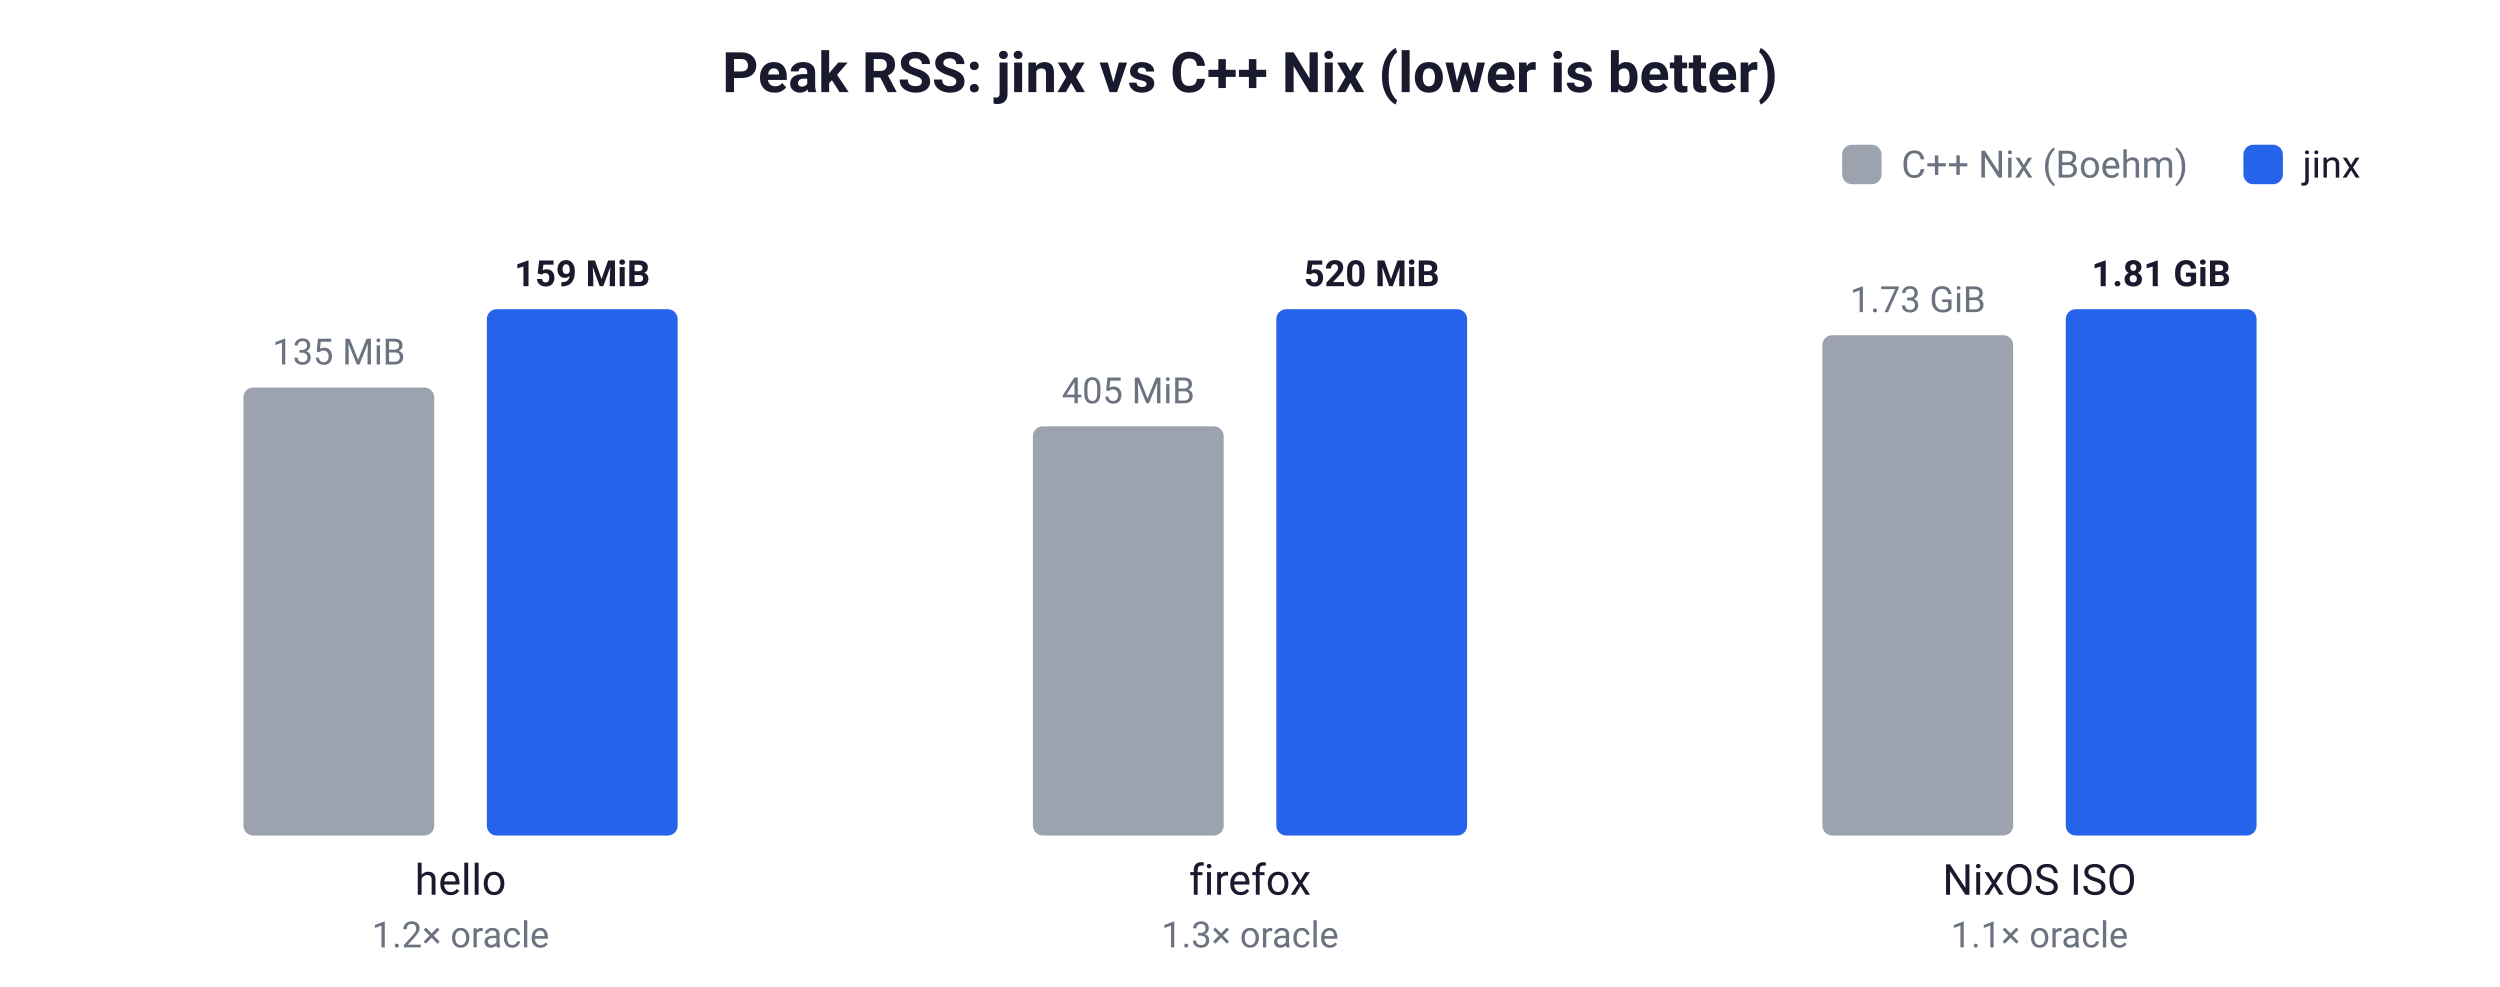
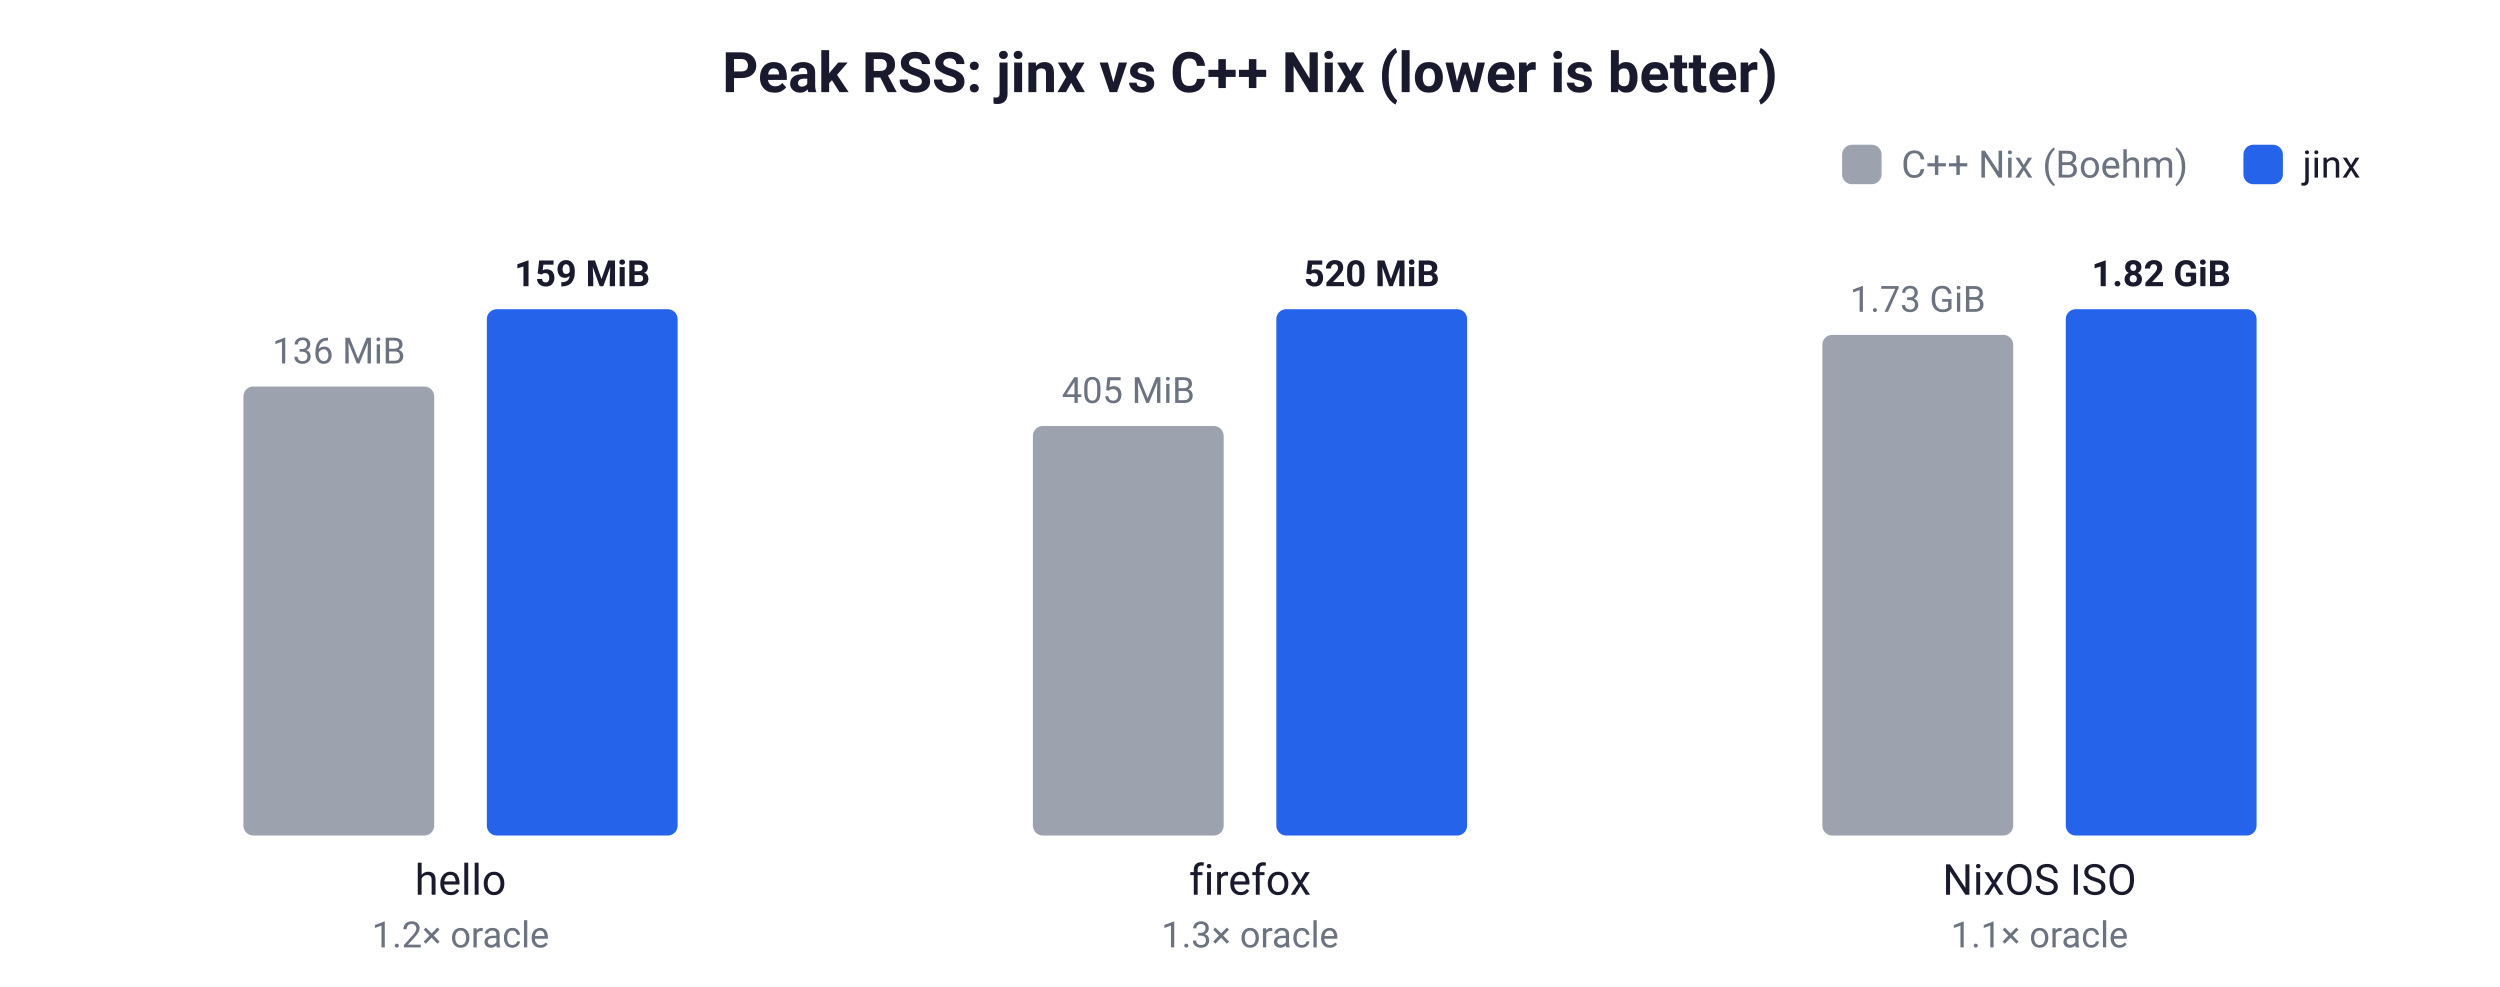
<svg xmlns="http://www.w3.org/2000/svg" width="760" height="300" viewBox="0 0 760 300" font-family="-apple-system,Segoe UI,Roboto,sans-serif" role="img" aria-labelledby="chart-title chart-description">
  <rect width="760" height="300" fill="#ffffff" />
  <text x="380.0" y="28" text-anchor="middle" font-size="17" font-weight="700" fill="#1a1a2e">Peak RSS: jinx vs C++ Nix (lower is better)</text>
-   <rect x="74.0" y="117.8" width="58.0" height="136.2" rx="3" fill="#9ca3af" />
+   <rect x="74.0" y="117.5" width="58.0" height="136.5" rx="3" fill="#9ca3af" />
  <rect x="148.0" y="94.0" width="58.0" height="160.0" rx="3" fill="#2563eb" />
-   <text x="103.0" y="110.8" text-anchor="middle" font-size="11" font-weight="400" fill="#6b7280">135 MiB</text>
+   <text x="103.0" y="110.5" text-anchor="middle" font-size="11" font-weight="400" fill="#6b7280">136 MiB</text>
  <text x="177.0" y="87.0" text-anchor="middle" font-size="11" font-weight="700" fill="#1a1a2e">159 MiB</text>
  <text x="140.0" y="272.0" text-anchor="middle" font-size="13" font-weight="400" fill="#1a1a2e">hello</text>
  <text x="140.0" y="288.0" text-anchor="middle" font-size="11" font-weight="400" fill="#6b7280">1.2× oracle</text>
-   <rect x="314.0" y="129.6" width="58.0" height="124.4" rx="3" fill="#9ca3af" />
+   <rect x="314.0" y="129.5" width="58.0" height="124.5" rx="3" fill="#9ca3af" />
  <rect x="388.0" y="94.0" width="58.0" height="160.0" rx="3" fill="#2563eb" />
-   <text x="343.0" y="122.6" text-anchor="middle" font-size="11" font-weight="400" fill="#6b7280">405 MiB</text>
+   <text x="343.0" y="122.5" text-anchor="middle" font-size="11" font-weight="400" fill="#6b7280">405 MiB</text>
  <text x="417.0" y="87.0" text-anchor="middle" font-size="11" font-weight="700" fill="#1a1a2e">520 MiB</text>
  <text x="380.0" y="272.0" text-anchor="middle" font-size="13" font-weight="400" fill="#1a1a2e">firefox</text>
  <text x="380.0" y="288.0" text-anchor="middle" font-size="11" font-weight="400" fill="#6b7280">1.3× oracle</text>
-   <rect x="554.0" y="101.9" width="58.0" height="152.1" rx="3" fill="#9ca3af" />
+   <rect x="554.0" y="101.8" width="58.0" height="152.2" rx="3" fill="#9ca3af" />
  <rect x="628.0" y="94.0" width="58.0" height="160.0" rx="3" fill="#2563eb" />
-   <text x="583.0" y="94.9" text-anchor="middle" font-size="11" font-weight="400" fill="#6b7280">1.73 GiB</text>
-   <text x="657.0" y="87.0" text-anchor="middle" font-size="11" font-weight="700" fill="#1a1a2e">1.81 GiB</text>
+   <text x="583.0" y="94.8" text-anchor="middle" font-size="11" font-weight="400" fill="#6b7280">1.73 GiB</text>
+   <text x="657.0" y="87.0" text-anchor="middle" font-size="11" font-weight="700" fill="#1a1a2e">1.82 GiB</text>
  <text x="620.0" y="272.0" text-anchor="middle" font-size="13" font-weight="400" fill="#1a1a2e">NixOS ISO</text>
  <text x="620.0" y="288.0" text-anchor="middle" font-size="11" font-weight="400" fill="#6b7280">1.1× oracle</text>
  <rect x="560.0" y="44.0" width="12.0" height="12.0" rx="3" fill="#9ca3af" />
  <text x="578.0" y="54.0" text-anchor="start" font-size="11.5" font-weight="400" fill="#6b7280">C++ Nix (Boehm)</text>
  <rect x="682.0" y="44.0" width="12.0" height="12.0" rx="3" fill="#2563eb" />
  <text x="700.0" y="54.0" text-anchor="start" font-size="11.5" font-weight="400" fill="#1a1a2e">jinx</text>
</svg>
